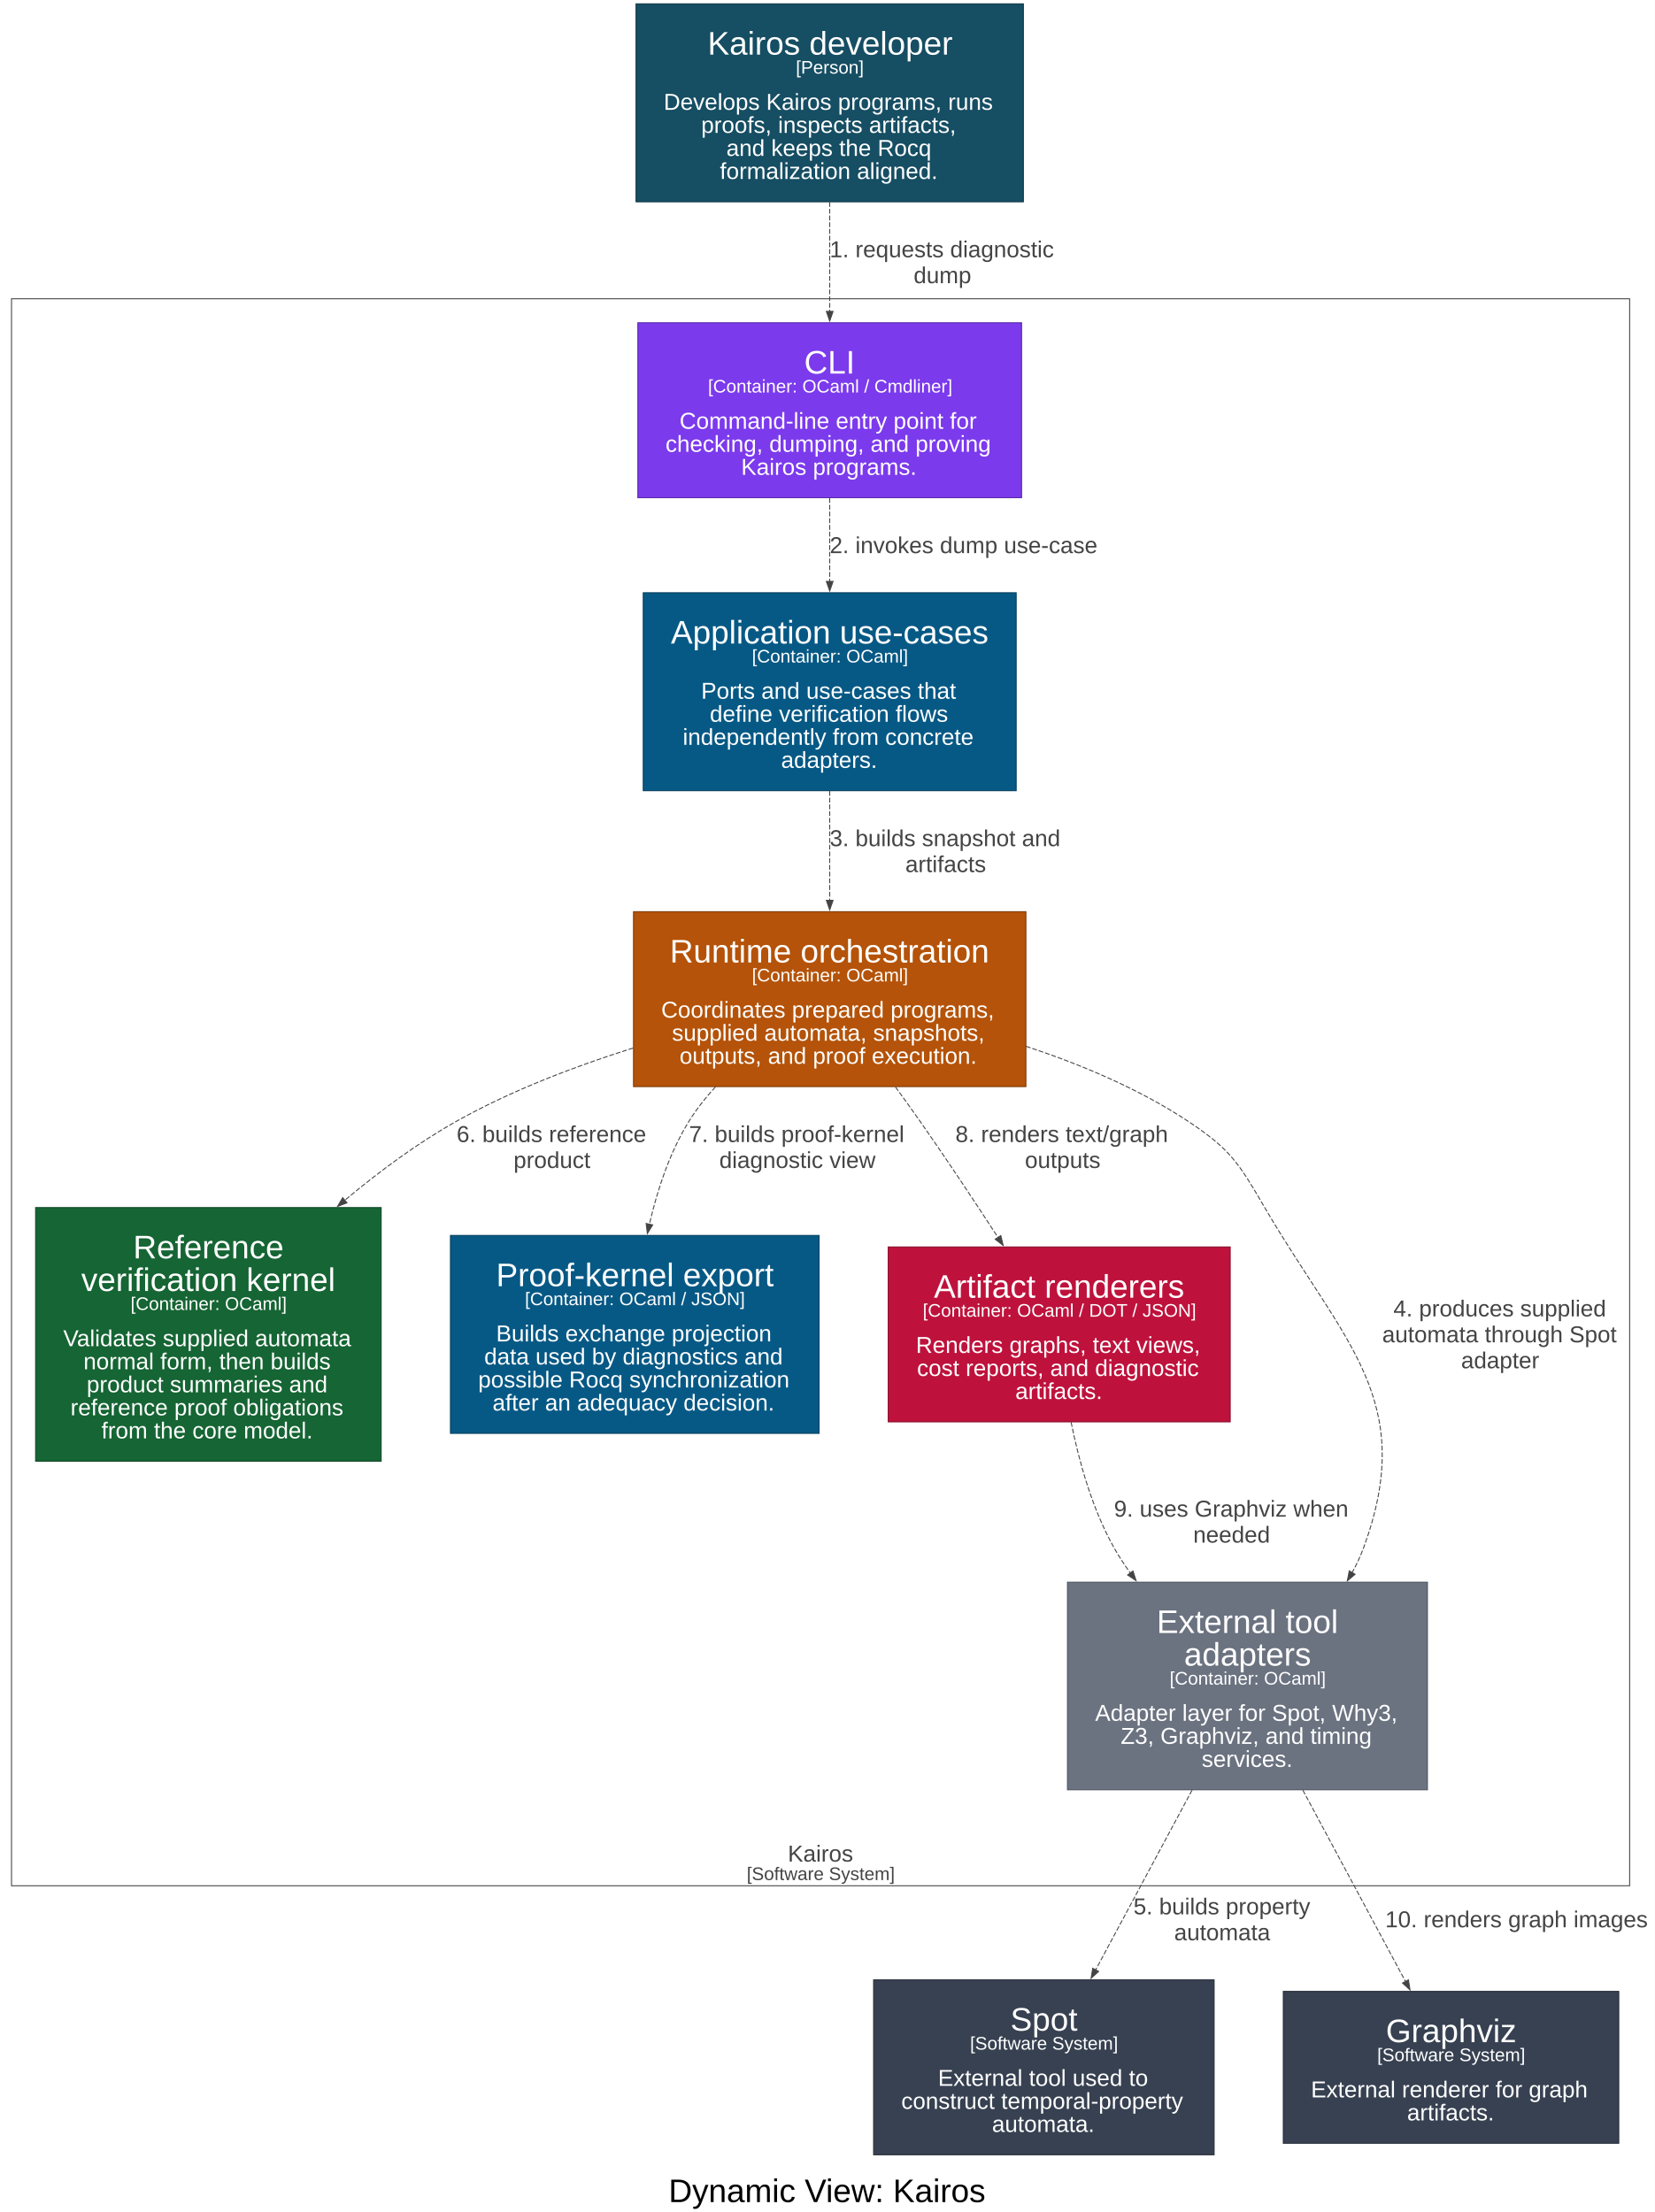
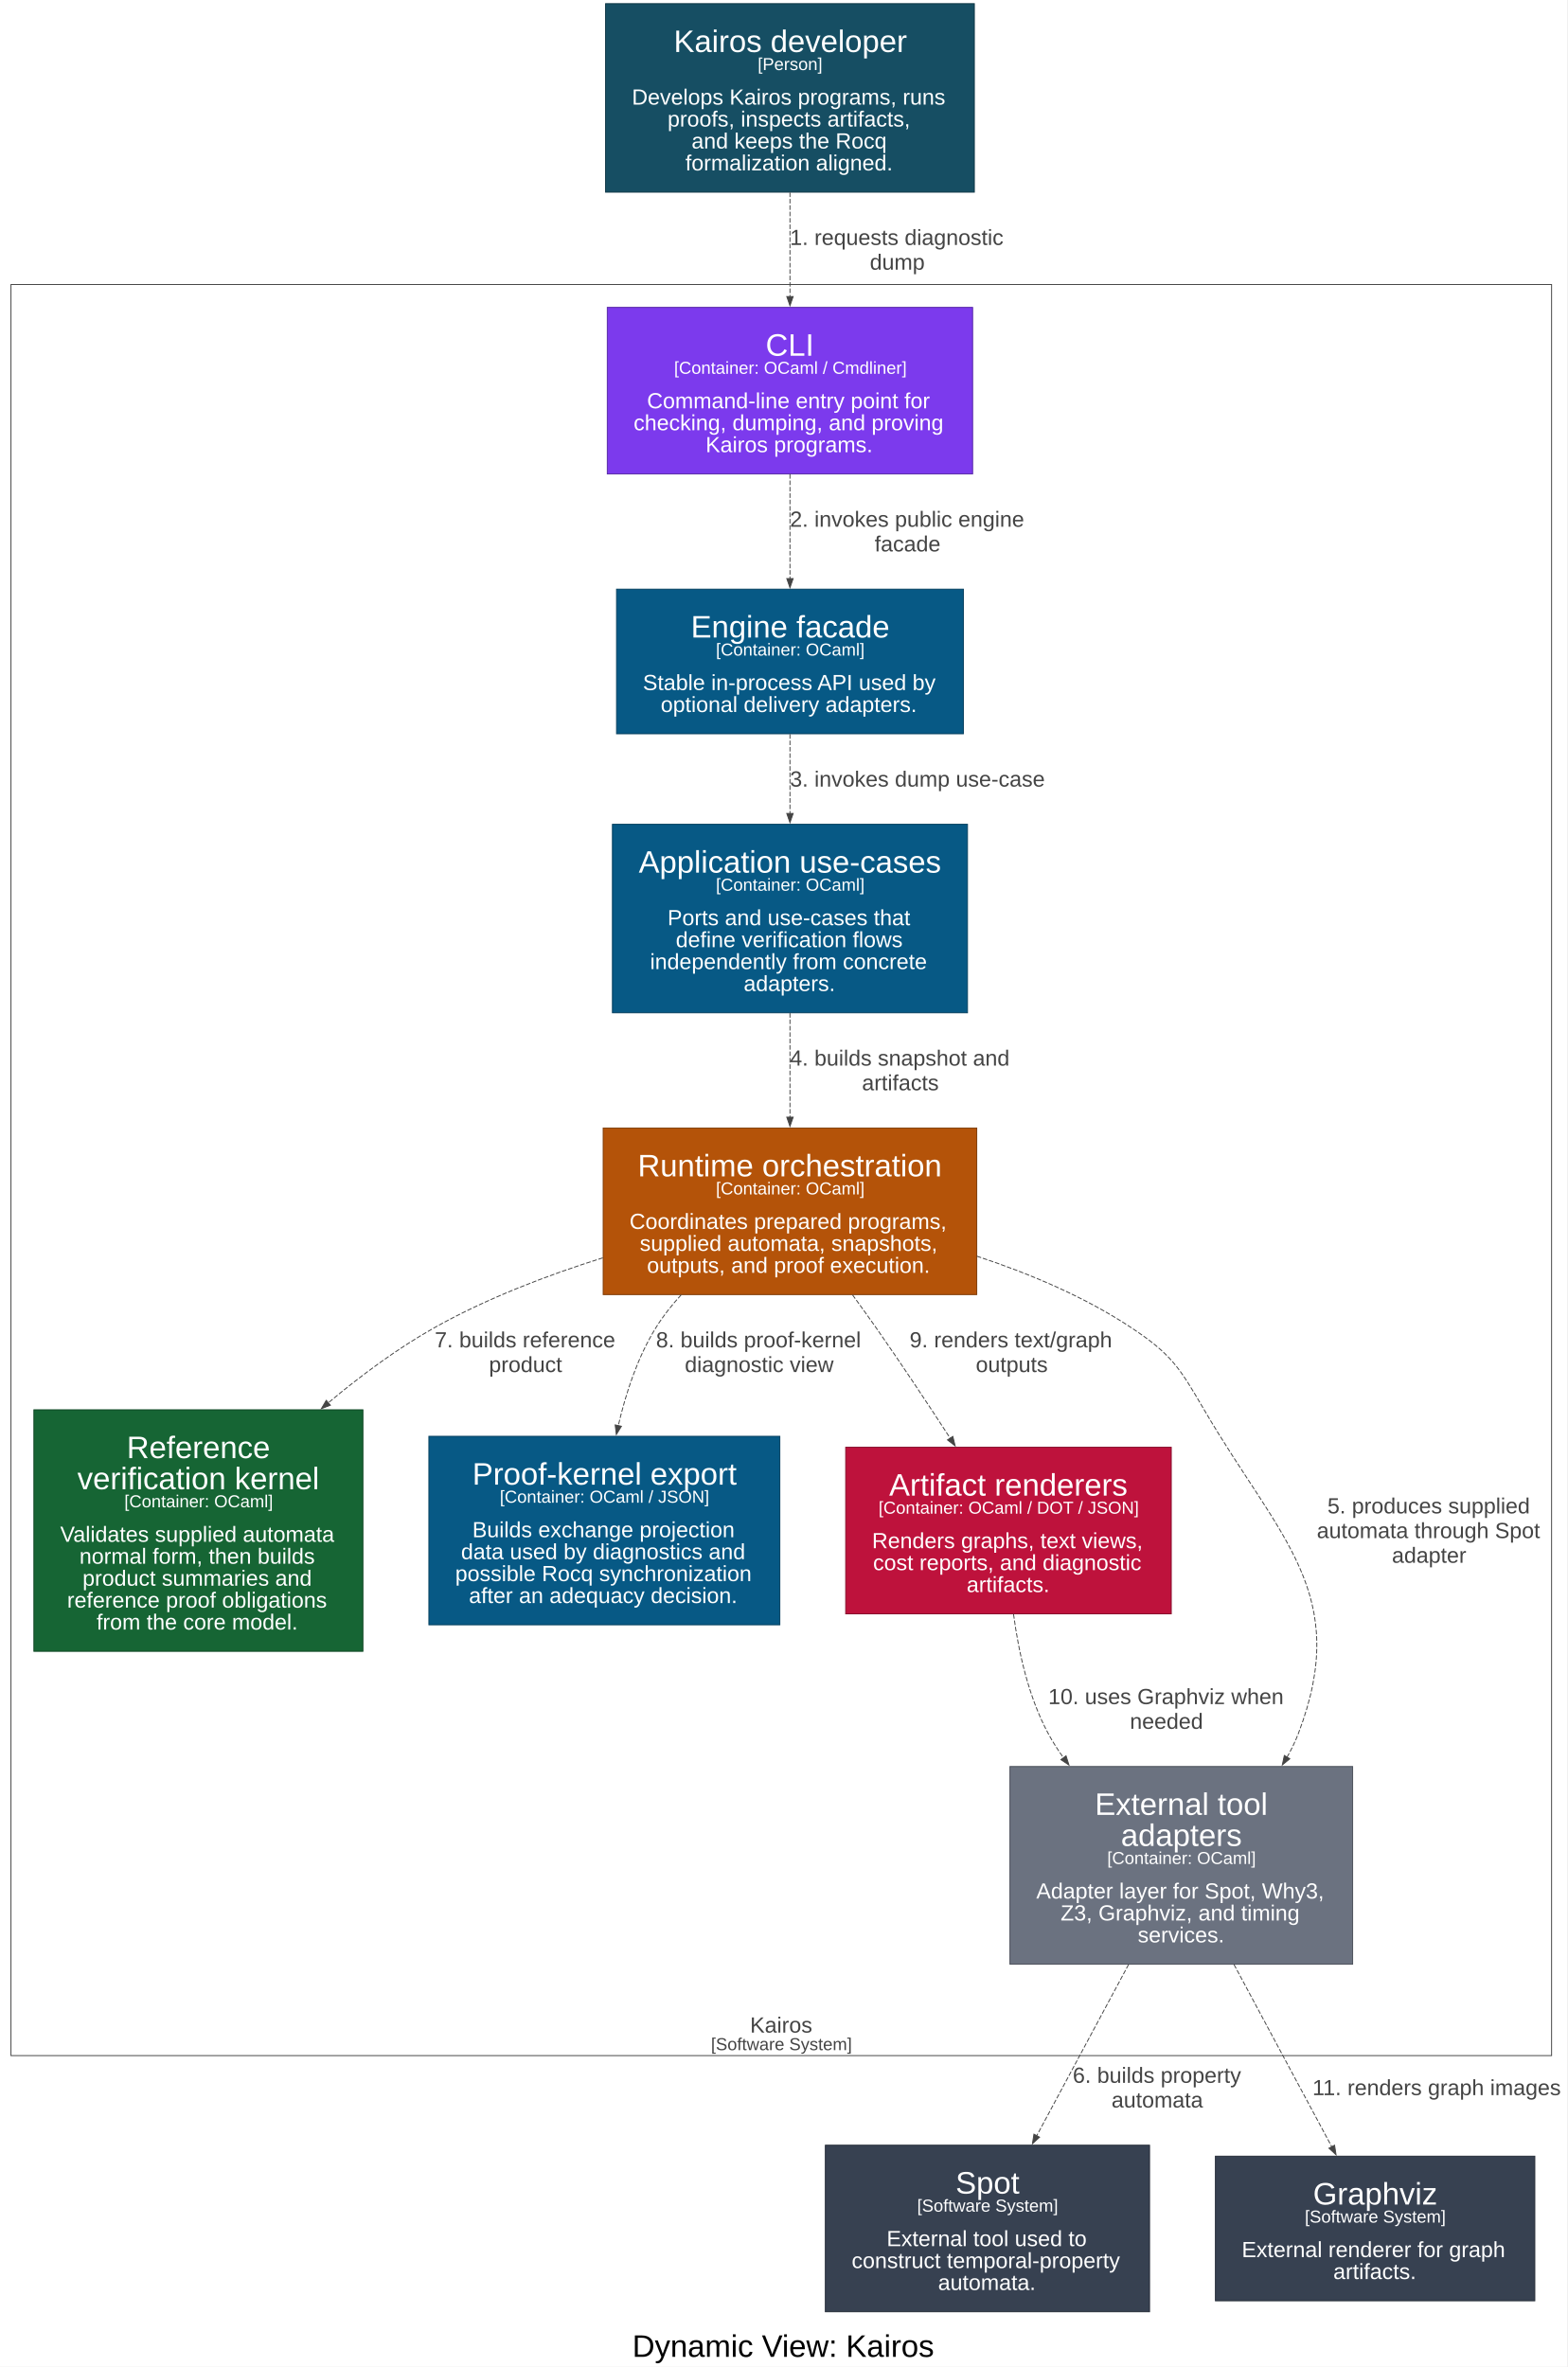
- <svg xmlns="http://www.w3.org/2000/svg" width="1723pt" height="2304pt" viewBox="0.00 0.00 1723.00 2304.00">
-   <g id="graph0" class="graph" transform="scale(1 1) rotate(0) translate(4 2300.4)">
-     <polygon fill="white" stroke="none" points="-4,4 -4,-2300.4 1719.18,-2300.4 1719.18,4 -4,4" />
-     <text xml:space="preserve" text-anchor="start" x="692.21" y="-6.7" font-family="Arial" font-size="34.00">Dynamic View: Kairos</text>
+ <svg xmlns="http://www.w3.org/2000/svg" width="1714pt" height="2589pt" viewBox="0.00 0.00 1714.00 2589.00">
+   <g id="graph0" class="graph" transform="scale(1 1) rotate(0) translate(4 2584.6)">
+     <polygon fill="white" stroke="none" points="-4,4 -4,-2584.6 1709.93,-2584.6 1709.93,4 -4,4" />
+     <text xml:space="preserve" text-anchor="start" x="687.59" y="-6.7" font-family="Arial" font-size="34.00">Dynamic View: Kairos</text>
    <g id="clust1" class="cluster">
-       <polygon fill="none" stroke="#444444" points="8,-336.2 8,-1989.2 1693,-1989.2 1693,-336.2 8,-336.2" />
+       <polygon fill="none" stroke="#444444" points="8,-336.2 8,-2273.4 1693,-2273.4 1693,-336.2 8,-336.2" />
      <text xml:space="preserve" text-anchor="start" x="816.38" y="-361.4" font-family="Arial" font-size="24.00" fill="#444444">Kairos</text>
      <text xml:space="preserve" text-anchor="start" x="773.62" y="-342.15" font-family="Arial" font-size="19.00" fill="#444444">[Software System]</text>
    </g>
-     <g id="11" class="node">
+     <g id="10" class="node">
+       <polygon fill="#075985" stroke="#043e5d" points="1049.67,-1940.2 670.33,-1940.2 670.33,-1782 1049.67,-1782 1049.67,-1940.2" />
+       <text xml:space="preserve" text-anchor="start" x="751.62" y="-1887.3" font-family="Arial" font-size="34.00" fill="#ffffff">Engine facade</text>
+       <text xml:space="preserve" text-anchor="start" x="779" y="-1867.55" font-family="Arial" font-size="19.00" fill="#ffffff">[Container: OCaml]</text>
+       <text xml:space="preserve" text-anchor="start" x="699.12" y="-1829.8" font-family="Arial" font-size="24.00" fill="#ffffff">Stable in-process API used by</text>
+       <text xml:space="preserve" text-anchor="start" x="718.62" y="-1805.8" font-family="Arial" font-size="24.00" fill="#ffffff">optional delivery adapters.</text>
+     </g>
+     <g id="12" class="node">
      <polygon fill="#075985" stroke="#043e5d" points="1054.17,-1683 665.83,-1683 665.83,-1476.8 1054.17,-1476.8 1054.17,-1683" />
      <text xml:space="preserve" text-anchor="start" x="694.62" y="-1630.1" font-family="Arial" font-size="34.00" fill="#ffffff">Application use-cases</text>
      <text xml:space="preserve" text-anchor="start" x="779" y="-1610.35" font-family="Arial" font-size="19.00" fill="#ffffff">[Container: OCaml]</text>
      <text xml:space="preserve" text-anchor="start" x="726.12" y="-1572.6" font-family="Arial" font-size="24.00" fill="#ffffff">Ports and use-cases that</text>
      <text xml:space="preserve" text-anchor="start" x="735.12" y="-1548.6" font-family="Arial" font-size="24.00" fill="#ffffff">define verification flows</text>
      <text xml:space="preserve" text-anchor="start" x="707" y="-1524.6" font-family="Arial" font-size="24.00" fill="#ffffff">independently from concrete</text>
      <text xml:space="preserve" text-anchor="start" x="809.38" y="-1500.6" font-family="Arial" font-size="24.00" fill="#ffffff">adapters.</text>
    </g>
-     <g id="21" class="node">
+     <g id="37" class="edge">
+       <path fill="none" stroke="#444444" stroke-dasharray="5,2" d="M860,-1781.58C860,-1754.67 860,-1723.99 860,-1694.85" />
+       <polygon fill="#444444" stroke="#444444" points="863.5,-1694.85 860,-1684.85 856.5,-1694.85 863.5,-1694.85" />
+       <text xml:space="preserve" text-anchor="start" x="860" y="-1724.25" font-family="Arial" font-size="24.00" fill="#444444">3. invokes dump use-case</text>
+     </g>
+     <g id="22" class="node">
      <polygon fill="#b45309" stroke="#7d3a06" points="1064.3,-1350.8 655.7,-1350.8 655.7,-1168.6 1064.3,-1168.6 1064.3,-1350.8" />
      <text xml:space="preserve" text-anchor="start" x="693.5" y="-1297.9" font-family="Arial" font-size="34.00" fill="#ffffff">Runtime orchestration</text>
      <text xml:space="preserve" text-anchor="start" x="779" y="-1278.15" font-family="Arial" font-size="19.00" fill="#ffffff">[Container: OCaml]</text>
      <text xml:space="preserve" text-anchor="start" x="684.5" y="-1240.4" font-family="Arial" font-size="24.00" fill="#ffffff">Coordinates prepared programs,</text>
      <text xml:space="preserve" text-anchor="start" x="695.75" y="-1216.4" font-family="Arial" font-size="24.00" fill="#ffffff">supplied automata, snapshots,</text>
      <text xml:space="preserve" text-anchor="start" x="703.62" y="-1192.4" font-family="Arial" font-size="24.00" fill="#ffffff">outputs, and proof execution.</text>
    </g>
-     <g id="36" class="edge">
+     <g id="41" class="edge">
      <path fill="none" stroke="#444444" stroke-dasharray="5,2" d="M860,-1476.47C860,-1439.92 860,-1398.77 860,-1362.29" />
      <polygon fill="#444444" stroke="#444444" points="863.5,-1362.65 860,-1352.65 856.5,-1362.65 863.5,-1362.65" />
-       <text xml:space="preserve" text-anchor="start" x="860" y="-1419.05" font-family="Arial" font-size="24.00" fill="#444444">3. builds snapshot and</text>
+       <text xml:space="preserve" text-anchor="start" x="860" y="-1419.05" font-family="Arial" font-size="24.00" fill="#444444">4. builds snapshot and</text>
      <text xml:space="preserve" text-anchor="start" x="938.75" y="-1392.05" font-family="Arial" font-size="24.00" fill="#444444">artifacts</text>
    </g>
-     <g id="13" class="node">
+     <g id="14" class="node">
      <polygon fill="#166534" stroke="#0f4624" points="392.93,-1042.6 33.07,-1042.6 33.07,-778.4 392.93,-778.4 392.93,-1042.6" />
      <text xml:space="preserve" text-anchor="start" x="134.62" y="-989.7" font-family="Arial" font-size="34.00" fill="#ffffff">Reference</text>
      <text xml:space="preserve" text-anchor="start" x="80.62" y="-955.7" font-family="Arial" font-size="34.00" fill="#ffffff">verification kernel</text>
      <text xml:space="preserve" text-anchor="start" x="132" y="-935.95" font-family="Arial" font-size="19.00" fill="#ffffff">[Container: OCaml]</text>
      <text xml:space="preserve" text-anchor="start" x="61.88" y="-898.2" font-family="Arial" font-size="24.00" fill="#ffffff">Validates supplied automata</text>
      <text xml:space="preserve" text-anchor="start" x="82.88" y="-874.2" font-family="Arial" font-size="24.00" fill="#ffffff">normal form, then builds</text>
      <text xml:space="preserve" text-anchor="start" x="86.25" y="-850.2" font-family="Arial" font-size="24.00" fill="#ffffff">product summaries and</text>
      <text xml:space="preserve" text-anchor="start" x="69.38" y="-826.2" font-family="Arial" font-size="24.00" fill="#ffffff">reference proof obligations</text>
      <text xml:space="preserve" text-anchor="start" x="101.62" y="-802.2" font-family="Arial" font-size="24.00" fill="#ffffff">from the core model.</text>
    </g>
-     <g id="18" class="node">
+     <g id="19" class="node">
      <polygon fill="#075985" stroke="#043e5d" points="848.92,-1013.6 465.07,-1013.6 465.07,-807.4 848.92,-807.4 848.92,-1013.6" />
      <text xml:space="preserve" text-anchor="start" x="512.62" y="-960.7" font-family="Arial" font-size="34.00" fill="#ffffff">Proof-kernel export</text>
      <text xml:space="preserve" text-anchor="start" x="542.62" y="-940.95" font-family="Arial" font-size="19.00" fill="#ffffff">[Container: OCaml / JSON]</text>
      <text xml:space="preserve" text-anchor="start" x="512.62" y="-903.2" font-family="Arial" font-size="24.00" fill="#ffffff">Builds exchange projection</text>
      <text xml:space="preserve" text-anchor="start" x="500.25" y="-879.2" font-family="Arial" font-size="24.00" fill="#ffffff">data used by diagnostics and</text>
      <text xml:space="preserve" text-anchor="start" x="493.88" y="-855.2" font-family="Arial" font-size="24.00" fill="#ffffff">possible Rocq synchronization</text>
      <text xml:space="preserve" text-anchor="start" x="508.88" y="-831.2" font-family="Arial" font-size="24.00" fill="#ffffff">after an adequacy decision.</text>
    </g>
-     <g id="39" class="edge">
+     <g id="44" class="edge">
      <path fill="none" stroke="#444444" stroke-dasharray="5,2" d="M655.28,-1208.78C594.06,-1189.54 528.18,-1164.36 471.5,-1132.6 430.96,-1109.88 390.92,-1080.24 354.9,-1050.08" />
      <polygon fill="#444444" stroke="#444444" points="357.36,-1047.58 347.47,-1043.8 352.84,-1052.93 357.36,-1047.58" />
-       <text xml:space="preserve" text-anchor="start" x="471.5" y="-1110.85" font-family="Arial" font-size="24.00" fill="#444444">6. builds reference</text>
+       <text xml:space="preserve" text-anchor="start" x="471.5" y="-1110.85" font-family="Arial" font-size="24.00" fill="#444444">7. builds reference</text>
      <text xml:space="preserve" text-anchor="start" x="530.75" y="-1083.85" font-family="Arial" font-size="24.00" fill="#444444">product</text>
    </g>
-     <g id="40" class="edge">
+     <g id="45" class="edge">
      <path fill="none" stroke="#444444" stroke-dasharray="5,2" d="M741.01,-1168.31C730.72,-1157.11 721.28,-1145.15 713.5,-1132.6 693.54,-1100.41 680.6,-1061.42 672.23,-1025.21" />
      <polygon fill="#444444" stroke="#444444" points="675.67,-1024.56 670.11,-1015.55 668.84,-1026.07 675.67,-1024.56" />
-       <text xml:space="preserve" text-anchor="start" x="713.5" y="-1110.85" font-family="Arial" font-size="24.00" fill="#444444">7. builds proof-kernel</text>
+       <text xml:space="preserve" text-anchor="start" x="713.5" y="-1110.85" font-family="Arial" font-size="24.00" fill="#444444">8. builds proof-kernel</text>
      <text xml:space="preserve" text-anchor="start" x="745" y="-1083.85" font-family="Arial" font-size="24.00" fill="#444444">diagnostic view</text>
    </g>
-     <g id="28" class="node">
+     <g id="30" class="node">
      <polygon fill="#be123c" stroke="#850c2a" points="1277.05,-1001.6 920.95,-1001.6 920.95,-819.4 1277.05,-819.4 1277.05,-1001.6" />
      <text xml:space="preserve" text-anchor="start" x="968.5" y="-948.7" font-family="Arial" font-size="34.00" fill="#ffffff">Artifact renderers</text>
      <text xml:space="preserve" text-anchor="start" x="956.88" y="-928.95" font-family="Arial" font-size="19.00" fill="#ffffff">[Container: OCaml / DOT / JSON]</text>
      <text xml:space="preserve" text-anchor="start" x="949.75" y="-891.2" font-family="Arial" font-size="24.00" fill="#ffffff">Renders graphs, text views,</text>
      <text xml:space="preserve" text-anchor="start" x="950.88" y="-867.2" font-family="Arial" font-size="24.00" fill="#ffffff">cost reports, and diagnostic</text>
      <text xml:space="preserve" text-anchor="start" x="1053.25" y="-843.2" font-family="Arial" font-size="24.00" fill="#ffffff">artifacts.</text>
    </g>
-     <g id="41" class="edge">
+     <g id="46" class="edge">
      <path fill="none" stroke="#444444" stroke-dasharray="5,2" d="M928.43,-1168.26C937.15,-1156.34 945.86,-1144.23 954,-1132.6 981.35,-1093.51 1010.4,-1049.71 1035.25,-1011.47" />
      <polygon fill="#444444" stroke="#444444" points="1038.15,-1013.44 1040.65,-1003.15 1032.27,-1009.63 1038.15,-1013.44" />
-       <text xml:space="preserve" text-anchor="start" x="990.86" y="-1110.85" font-family="Arial" font-size="24.00" fill="#444444">8. renders text/graph</text>
+       <text xml:space="preserve" text-anchor="start" x="990.86" y="-1110.85" font-family="Arial" font-size="24.00" fill="#444444">9. renders text/graph</text>
      <text xml:space="preserve" text-anchor="start" x="1063.24" y="-1083.85" font-family="Arial" font-size="24.00" fill="#444444">outputs</text>
    </g>
-     <g id="29" class="node">
-       <polygon fill="#6b7280" stroke="#4a4f59" points="1482.42,-652.4 1107.58,-652.4 1107.58,-436.2 1482.42,-436.2 1482.42,-652.4" />
-       <text xml:space="preserve" text-anchor="start" x="1200.5" y="-599.5" font-family="Arial" font-size="34.00" fill="#ffffff">External tool</text>
-       <text xml:space="preserve" text-anchor="start" x="1229" y="-565.5" font-family="Arial" font-size="34.00" fill="#ffffff">adapters</text>
-       <text xml:space="preserve" text-anchor="start" x="1214" y="-545.75" font-family="Arial" font-size="19.00" fill="#ffffff">[Container: OCaml]</text>
-       <text xml:space="preserve" text-anchor="start" x="1136.38" y="-508" font-family="Arial" font-size="24.00" fill="#ffffff">Adapter layer for Spot, Why3,</text>
-       <text xml:space="preserve" text-anchor="start" x="1163" y="-484" font-family="Arial" font-size="24.00" fill="#ffffff">Z3, Graphviz, and timing</text>
-       <text xml:space="preserve" text-anchor="start" x="1247.38" y="-460" font-family="Arial" font-size="24.00" fill="#ffffff">services.</text>
+     <g id="31" class="node">
+       <polygon fill="#6b7280" stroke="#4a4f59" points="1475.42,-652.4 1100.58,-652.4 1100.58,-436.2 1475.42,-436.2 1475.42,-652.4" />
+       <text xml:space="preserve" text-anchor="start" x="1193.5" y="-599.5" font-family="Arial" font-size="34.00" fill="#ffffff">External tool</text>
+       <text xml:space="preserve" text-anchor="start" x="1222" y="-565.5" font-family="Arial" font-size="34.00" fill="#ffffff">adapters</text>
+       <text xml:space="preserve" text-anchor="start" x="1207" y="-545.75" font-family="Arial" font-size="19.00" fill="#ffffff">[Container: OCaml]</text>
+       <text xml:space="preserve" text-anchor="start" x="1129.38" y="-508" font-family="Arial" font-size="24.00" fill="#ffffff">Adapter layer for Spot, Why3,</text>
+       <text xml:space="preserve" text-anchor="start" x="1156" y="-484" font-family="Arial" font-size="24.00" fill="#ffffff">Z3, Graphviz, and timing</text>
+       <text xml:space="preserve" text-anchor="start" x="1240.38" y="-460" font-family="Arial" font-size="24.00" fill="#ffffff">services.</text>
    </g>
-     <g id="43" class="edge">
-       <path fill="none" stroke="#444444" stroke-dasharray="5,2" d="M1064.35,-1210.62C1121.75,-1191.68 1182.28,-1166.2 1233,-1132.6 1277.62,-1103.04 1286.01,-1088.81 1313,-1042.6 1395.68,-901.03 1472.36,-842.35 1416,-688.4 1412.74,-679.51 1408.66,-670.79 1403.99,-662.31" />
-       <polygon fill="#444444" stroke="#444444" points="1407.08,-660.66 1399.01,-653.79 1401.03,-664.19 1407.08,-660.66" />
-       <text xml:space="preserve" text-anchor="start" x="1446.96" y="-929.25" font-family="Arial" font-size="24.00" fill="#444444">4. produces supplied</text>
-       <text xml:space="preserve" text-anchor="start" x="1435.34" y="-902.25" font-family="Arial" font-size="24.00" fill="#444444">automata through Spot</text>
-       <text xml:space="preserve" text-anchor="start" x="1517.46" y="-875.25" font-family="Arial" font-size="24.00" fill="#444444">adapter</text>
+     <g id="48" class="edge">
+       <path fill="none" stroke="#444444" stroke-dasharray="5,2" d="M1064.35,-1210.62C1121.75,-1191.68 1182.28,-1166.2 1233,-1132.6 1277.62,-1103.04 1286.01,-1088.81 1313,-1042.6 1395.68,-901.03 1474.5,-841.55 1416,-688.4 1412.62,-679.56 1408.42,-670.92 1403.62,-662.55" />
+       <polygon fill="#444444" stroke="#444444" points="1406.69,-660.86 1398.5,-654.13 1400.71,-664.5 1406.69,-660.86" />
+       <text xml:space="preserve" text-anchor="start" x="1447.86" y="-929.25" font-family="Arial" font-size="24.00" fill="#444444">5. produces supplied</text>
+       <text xml:space="preserve" text-anchor="start" x="1436.23" y="-902.25" font-family="Arial" font-size="24.00" fill="#444444">automata through Spot</text>
+       <text xml:space="preserve" text-anchor="start" x="1518.36" y="-875.25" font-family="Arial" font-size="24.00" fill="#444444">adapter</text>
    </g>
-     <g id="51" class="edge">
-       <path fill="none" stroke="#444444" stroke-dasharray="5,2" d="M1111.35,-819.15C1119.73,-777.44 1133.54,-728.41 1156,-688.4 1161.1,-679.32 1166.91,-670.4 1173.21,-661.73" />
-       <polygon fill="#444444" stroke="#444444" points="1175.81,-664.09 1179.02,-654 1170.22,-659.89 1175.81,-664.09" />
-       <text xml:space="preserve" text-anchor="start" x="1156" y="-720.65" font-family="Arial" font-size="24.00" fill="#444444">9. uses Graphviz when</text>
-       <text xml:space="preserve" text-anchor="start" x="1238.5" y="-693.65" font-family="Arial" font-size="24.00" fill="#444444">needed</text>
+     <g id="57" class="edge">
+       <path fill="none" stroke="#444444" stroke-dasharray="5,2" d="M1104.53,-819.03C1110.08,-777.29 1121.03,-728.27 1142.5,-688.4 1147.37,-679.35 1153.01,-670.52 1159.17,-661.96" />
+       <polygon fill="#444444" stroke="#444444" points="1161.95,-664.1 1165.15,-654 1156.35,-659.9 1161.95,-664.1" />
+       <text xml:space="preserve" text-anchor="start" x="1142.5" y="-720.65" font-family="Arial" font-size="24.00" fill="#444444">10. uses Graphviz when</text>
+       <text xml:space="preserve" text-anchor="start" x="1231.75" y="-693.65" font-family="Arial" font-size="24.00" fill="#444444">needed</text>
    </g>
    <g id="3" class="node">
-       <polygon fill="#374151" stroke="#262d38" points="1260.3,-238.2 905.7,-238.2 905.7,-56 1260.3,-56 1260.3,-238.2" />
-       <text xml:space="preserve" text-anchor="start" x="1048.12" y="-185.3" font-family="Arial" font-size="34.00" fill="#ffffff">Spot</text>
-       <text xml:space="preserve" text-anchor="start" x="1006.12" y="-165.55" font-family="Arial" font-size="19.00" fill="#ffffff">[Software System]</text>
-       <text xml:space="preserve" text-anchor="start" x="972.75" y="-127.8" font-family="Arial" font-size="24.00" fill="#ffffff">External tool used to</text>
-       <text xml:space="preserve" text-anchor="start" x="934.5" y="-103.8" font-family="Arial" font-size="24.00" fill="#ffffff">construct temporal-property</text>
-       <text xml:space="preserve" text-anchor="start" x="1029" y="-79.8" font-family="Arial" font-size="24.00" fill="#ffffff">automata.</text>
+       <polygon fill="#374151" stroke="#262d38" points="1253.3,-238.2 898.7,-238.2 898.7,-56 1253.3,-56 1253.3,-238.2" />
+       <text xml:space="preserve" text-anchor="start" x="1041.12" y="-185.3" font-family="Arial" font-size="34.00" fill="#ffffff">Spot</text>
+       <text xml:space="preserve" text-anchor="start" x="999.12" y="-165.55" font-family="Arial" font-size="19.00" fill="#ffffff">[Software System]</text>
+       <text xml:space="preserve" text-anchor="start" x="965.75" y="-127.8" font-family="Arial" font-size="24.00" fill="#ffffff">External tool used to</text>
+       <text xml:space="preserve" text-anchor="start" x="927.5" y="-103.8" font-family="Arial" font-size="24.00" fill="#ffffff">construct temporal-property</text>
+       <text xml:space="preserve" text-anchor="start" x="1022" y="-79.8" font-family="Arial" font-size="24.00" fill="#ffffff">automata.</text>
    </g>
-     <g id="52" class="edge">
-       <path fill="none" stroke="#444444" stroke-dasharray="5,2" d="M1237.35,-435.83C1206.06,-377.51 1167.62,-305.85 1136.93,-248.63" />
-       <polygon fill="#444444" stroke="#444444" points="1140.02,-246.98 1132.2,-239.82 1133.85,-250.29 1140.02,-246.98" />
-       <text xml:space="preserve" text-anchor="start" x="1176.31" y="-306.45" font-family="Arial" font-size="24.00" fill="#444444">5. builds property</text>
-       <text xml:space="preserve" text-anchor="start" x="1218.68" y="-279.45" font-family="Arial" font-size="24.00" fill="#444444">automata</text>
+     <g id="58" class="edge">
+       <path fill="none" stroke="#444444" stroke-dasharray="5,2" d="M1230.35,-435.83C1199.06,-377.51 1160.62,-305.85 1129.93,-248.63" />
+       <polygon fill="#444444" stroke="#444444" points="1133.02,-246.98 1125.2,-239.82 1126.85,-250.29 1133.02,-246.98" />
+       <text xml:space="preserve" text-anchor="start" x="1169.31" y="-306.45" font-family="Arial" font-size="24.00" fill="#444444">6. builds property</text>
+       <text xml:space="preserve" text-anchor="start" x="1211.68" y="-279.45" font-family="Arial" font-size="24.00" fill="#444444">automata</text>
    </g>
    <g id="6" class="node">
-       <polygon fill="#374151" stroke="#262d38" points="1681.67,-226.2 1332.33,-226.2 1332.33,-68 1681.67,-68 1681.67,-226.2" />
-       <text xml:space="preserve" text-anchor="start" x="1439.12" y="-173.3" font-family="Arial" font-size="34.00" fill="#ffffff">Graphviz</text>
-       <text xml:space="preserve" text-anchor="start" x="1430.12" y="-153.55" font-family="Arial" font-size="19.00" fill="#ffffff">[Software System]</text>
-       <text xml:space="preserve" text-anchor="start" x="1361.12" y="-115.8" font-family="Arial" font-size="24.00" fill="#ffffff">External renderer for graph</text>
-       <text xml:space="preserve" text-anchor="start" x="1461.25" y="-91.8" font-family="Arial" font-size="24.00" fill="#ffffff">artifacts.</text>
+       <polygon fill="#374151" stroke="#262d38" points="1674.67,-226.2 1325.33,-226.2 1325.33,-68 1674.67,-68 1674.67,-226.2" />
+       <text xml:space="preserve" text-anchor="start" x="1432.12" y="-173.3" font-family="Arial" font-size="34.00" fill="#ffffff">Graphviz</text>
+       <text xml:space="preserve" text-anchor="start" x="1423.12" y="-153.55" font-family="Arial" font-size="19.00" fill="#ffffff">[Software System]</text>
+       <text xml:space="preserve" text-anchor="start" x="1354.12" y="-115.8" font-family="Arial" font-size="24.00" fill="#ffffff">External renderer for graph</text>
+       <text xml:space="preserve" text-anchor="start" x="1454.25" y="-91.8" font-family="Arial" font-size="24.00" fill="#ffffff">artifacts.</text>
    </g>
-     <g id="58" class="edge">
-       <path fill="none" stroke="#444444" stroke-dasharray="5,2" d="M1352.65,-435.83C1386.2,-373.28 1427.99,-295.39 1459.61,-236.43" />
-       <polygon fill="#444444" stroke="#444444" points="1462.64,-238.2 1464.28,-227.73 1456.47,-234.89 1462.64,-238.2" />
-       <text xml:space="preserve" text-anchor="start" x="1438.43" y="-292.95" font-family="Arial" font-size="24.00" fill="#444444">10. renders graph images</text>
+     <g id="64" class="edge">
+       <path fill="none" stroke="#444444" stroke-dasharray="5,2" d="M1345.65,-435.83C1379.2,-373.28 1420.99,-295.39 1452.61,-236.43" />
+       <polygon fill="#444444" stroke="#444444" points="1455.64,-238.2 1457.28,-227.73 1449.47,-234.89 1455.64,-238.2" />
+       <text xml:space="preserve" text-anchor="start" x="1431.43" y="-292.95" font-family="Arial" font-size="24.00" fill="#444444">11. renders graph images</text>
    </g>
    <g id="8" class="node">
-       <polygon fill="#7c3aed" stroke="#5628a5" points="1059.8,-1964.2 660.2,-1964.2 660.2,-1782 1059.8,-1782 1059.8,-1964.2" />
-       <text xml:space="preserve" text-anchor="start" x="833.38" y="-1911.3" font-family="Arial" font-size="34.00" fill="#ffffff">CLI</text>
-       <text xml:space="preserve" text-anchor="start" x="733.25" y="-1891.55" font-family="Arial" font-size="19.00" fill="#ffffff">[Container: OCaml / Cmdliner]</text>
-       <text xml:space="preserve" text-anchor="start" x="703.62" y="-1853.8" font-family="Arial" font-size="24.00" fill="#ffffff">Command-line entry point for</text>
-       <text xml:space="preserve" text-anchor="start" x="689" y="-1829.8" font-family="Arial" font-size="24.00" fill="#ffffff">checking, dumping, and proving</text>
-       <text xml:space="preserve" text-anchor="start" x="767.75" y="-1805.8" font-family="Arial" font-size="24.00" fill="#ffffff">Kairos programs.</text>
+       <polygon fill="#7c3aed" stroke="#5628a5" points="1059.8,-2248.4 660.2,-2248.4 660.2,-2066.2 1059.8,-2066.2 1059.8,-2248.4" />
+       <text xml:space="preserve" text-anchor="start" x="833.38" y="-2195.5" font-family="Arial" font-size="34.00" fill="#ffffff">CLI</text>
+       <text xml:space="preserve" text-anchor="start" x="733.25" y="-2175.75" font-family="Arial" font-size="19.00" fill="#ffffff">[Container: OCaml / Cmdliner]</text>
+       <text xml:space="preserve" text-anchor="start" x="703.62" y="-2138" font-family="Arial" font-size="24.00" fill="#ffffff">Command-line entry point for</text>
+       <text xml:space="preserve" text-anchor="start" x="689" y="-2114" font-family="Arial" font-size="24.00" fill="#ffffff">checking, dumping, and proving</text>
+       <text xml:space="preserve" text-anchor="start" x="767.75" y="-2090" font-family="Arial" font-size="24.00" fill="#ffffff">Kairos programs.</text>
    </g>
-     <g id="33" class="edge">
-       <path fill="none" stroke="#444444" stroke-dasharray="5,2" d="M860,-1781.56C860,-1754.07 860,-1723.51 860,-1694.7" />
-       <polygon fill="#444444" stroke="#444444" points="863.5,-1694.84 860,-1684.84 856.5,-1694.84 863.5,-1694.84" />
-       <text xml:space="preserve" text-anchor="start" x="860" y="-1724.25" font-family="Arial" font-size="24.00" fill="#444444">2. invokes dump use-case</text>
+     <g id="35" class="edge">
+       <path fill="none" stroke="#444444" stroke-dasharray="5,2" d="M860,-2066.03C860,-2029.6 860,-1987.67 860,-1951.34" />
+       <polygon fill="#444444" stroke="#444444" points="863.5,-1951.78 860,-1941.78 856.5,-1951.78 863.5,-1951.78" />
+       <text xml:space="preserve" text-anchor="start" x="860" y="-2008.45" font-family="Arial" font-size="24.00" fill="#444444">2. invokes public engine</text>
+       <text xml:space="preserve" text-anchor="start" x="952.62" y="-1981.45" font-family="Arial" font-size="24.00" fill="#444444">facade</text>
    </g>
    <g id="1" class="node">
-       <polygon fill="#164e63" stroke="#0f3645" points="1061.67,-2296.4 658.33,-2296.4 658.33,-2090.2 1061.67,-2090.2 1061.67,-2296.4" />
-       <text xml:space="preserve" text-anchor="start" x="732.88" y="-2243.5" font-family="Arial" font-size="34.00" fill="#ffffff">Kairos developer</text>
-       <text xml:space="preserve" text-anchor="start" x="824.75" y="-2223.75" font-family="Arial" font-size="19.00" fill="#ffffff">[Person]</text>
-       <text xml:space="preserve" text-anchor="start" x="687.12" y="-2186" font-family="Arial" font-size="24.00" fill="#ffffff">Develops Kairos programs, runs</text>
-       <text xml:space="preserve" text-anchor="start" x="726.12" y="-2162" font-family="Arial" font-size="24.00" fill="#ffffff">proofs, inspects artifacts,</text>
-       <text xml:space="preserve" text-anchor="start" x="752.38" y="-2138" font-family="Arial" font-size="24.00" fill="#ffffff">and keeps the Rocq</text>
-       <text xml:space="preserve" text-anchor="start" x="745.62" y="-2114" font-family="Arial" font-size="24.00" fill="#ffffff">formalization aligned.</text>
+       <polygon fill="#164e63" stroke="#0f3645" points="1061.67,-2580.6 658.33,-2580.6 658.33,-2374.4 1061.67,-2374.4 1061.67,-2580.6" />
+       <text xml:space="preserve" text-anchor="start" x="732.88" y="-2527.7" font-family="Arial" font-size="34.00" fill="#ffffff">Kairos developer</text>
+       <text xml:space="preserve" text-anchor="start" x="824.75" y="-2507.95" font-family="Arial" font-size="19.00" fill="#ffffff">[Person]</text>
+       <text xml:space="preserve" text-anchor="start" x="687.12" y="-2470.2" font-family="Arial" font-size="24.00" fill="#ffffff">Develops Kairos programs, runs</text>
+       <text xml:space="preserve" text-anchor="start" x="726.12" y="-2446.2" font-family="Arial" font-size="24.00" fill="#ffffff">proofs, inspects artifacts,</text>
+       <text xml:space="preserve" text-anchor="start" x="752.38" y="-2422.2" font-family="Arial" font-size="24.00" fill="#ffffff">and keeps the Rocq</text>
+       <text xml:space="preserve" text-anchor="start" x="745.62" y="-2398.2" font-family="Arial" font-size="24.00" fill="#ffffff">formalization aligned.</text>
    </g>
-     <g id="30" class="edge">
-       <path fill="none" stroke="#444444" stroke-dasharray="5,2" d="M860,-2089.87C860,-2053.32 860,-2012.17 860,-1975.69" />
-       <polygon fill="#444444" stroke="#444444" points="863.5,-1976.05 860,-1966.05 856.5,-1976.05 863.5,-1976.05" />
-       <text xml:space="preserve" text-anchor="start" x="860" y="-2032.45" font-family="Arial" font-size="24.00" fill="#444444">1. requests diagnostic</text>
-       <text xml:space="preserve" text-anchor="start" x="947.38" y="-2005.45" font-family="Arial" font-size="24.00" fill="#444444">dump</text>
+     <g id="32" class="edge">
+       <path fill="none" stroke="#444444" stroke-dasharray="5,2" d="M860,-2374.07C860,-2337.52 860,-2296.37 860,-2259.89" />
+       <polygon fill="#444444" stroke="#444444" points="863.5,-2260.25 860,-2250.25 856.5,-2260.25 863.5,-2260.25" />
+       <text xml:space="preserve" text-anchor="start" x="860" y="-2316.65" font-family="Arial" font-size="24.00" fill="#444444">1. requests diagnostic</text>
+       <text xml:space="preserve" text-anchor="start" x="947.38" y="-2289.65" font-family="Arial" font-size="24.00" fill="#444444">dump</text>
    </g>
  </g>
</svg>
